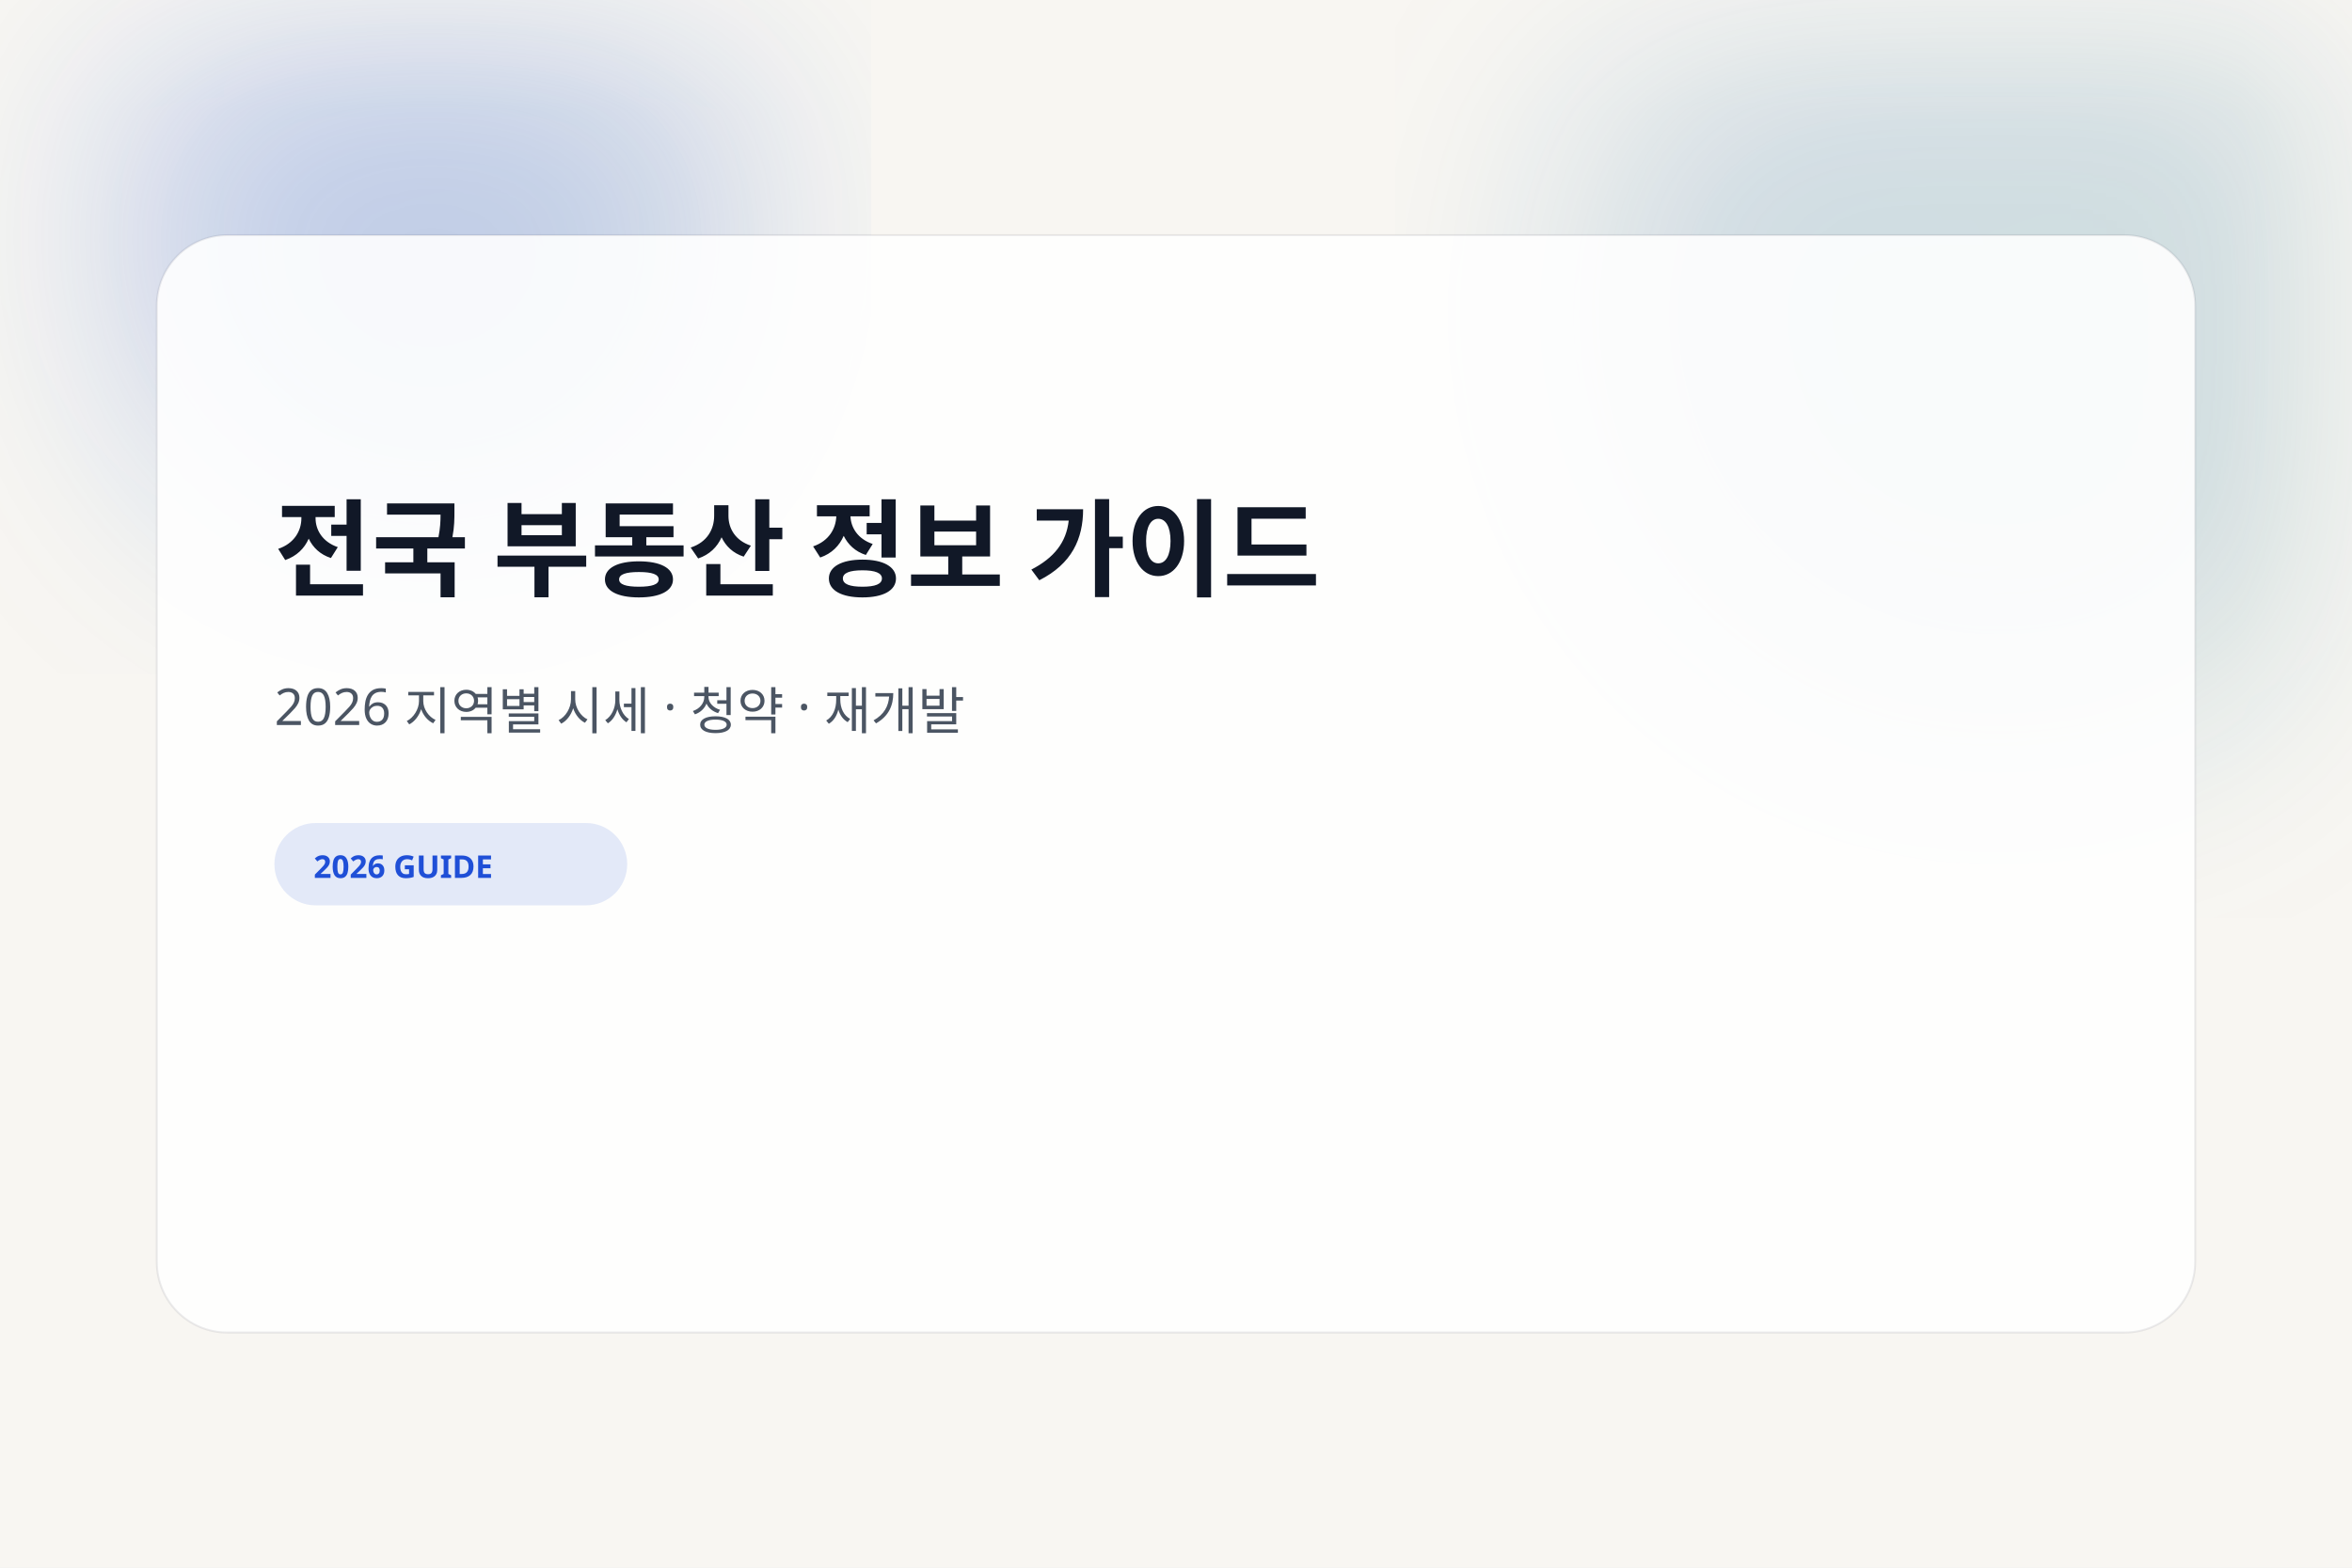
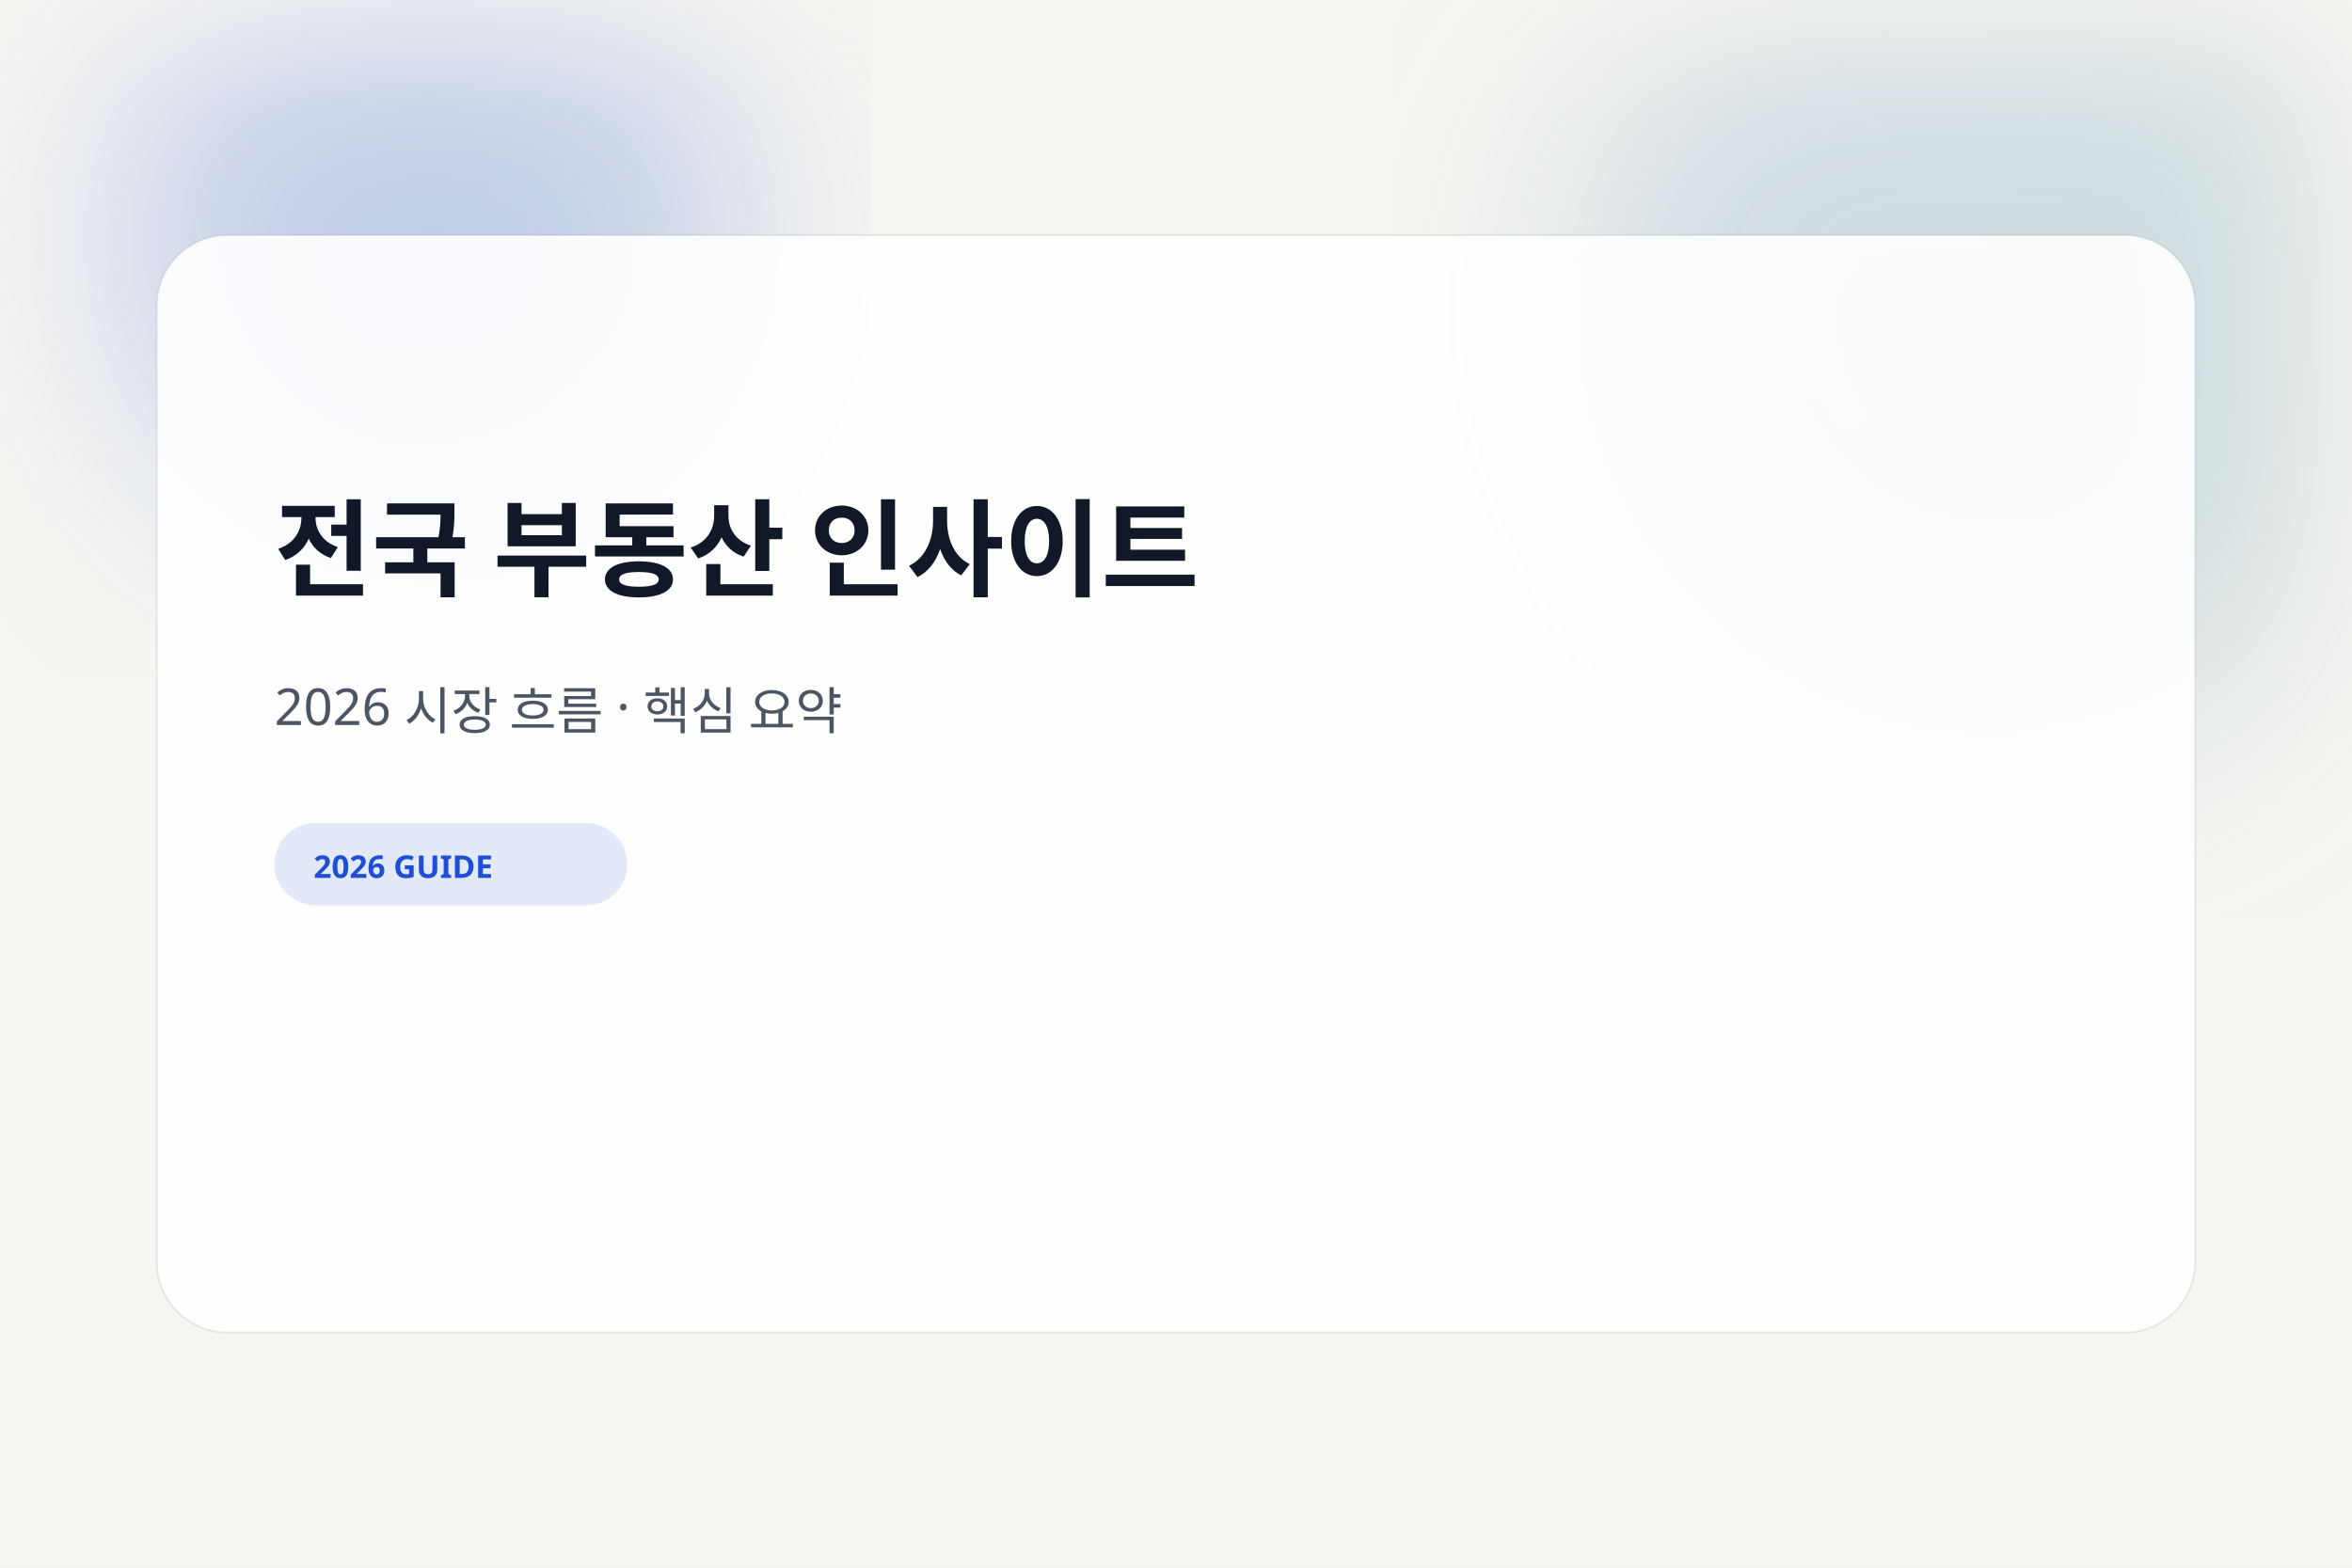
- <svg xmlns="http://www.w3.org/2000/svg" width="1200" height="800" viewBox="0 0 1200 800" fill="none" role="img" aria-label="전국 부동산 정보 가이드 썸네일">
+ <svg xmlns="http://www.w3.org/2000/svg" width="1200" height="800" viewBox="0 0 1200 800" fill="none" role="img" aria-label="전국 부동산 인사이트 썸네일">
  <defs>
    <linearGradient id="g" x1="0" y1="0" x2="1200" y2="800" gradientUnits="userSpaceOnUse">
      <stop stop-color="#1f4fd7" />
      <stop offset="1" stop-color="#0f766e" />
    </linearGradient>
    <filter id="blur" x="-20%" y="-20%" width="140%" height="140%">
      <feGaussianBlur stdDeviation="60" />
    </filter>
  </defs>
  <rect width="1200" height="800" fill="#f8f6f2" />
  <circle cx="220" cy="120" r="160" fill="url(#g)" opacity="0.25" filter="url(#blur)" />
  <circle cx="1020" cy="160" r="220" fill="url(#g)" opacity="0.18" filter="url(#blur)" />
  <rect x="80" y="120" width="1040" height="560" rx="36" fill="white" fill-opacity="0.88" />
  <rect x="80" y="120" width="1040" height="560" rx="36" stroke="rgba(17,24,39,0.08)" />
-   <text x="140" y="300" font-family="Noto Serif KR, Nanum Myeongjo, serif" font-size="54" font-weight="700" fill="#111827">전국 부동산 정보 가이드</text>
-   <text x="140" y="370" font-family="Noto Sans KR, sans-serif" font-size="26" font-weight="500" fill="#4b5563">2026 지역별 시세 · 청약 · 재개발</text>
+   <text x="140" y="300" font-family="Noto Serif KR, Nanum Myeongjo, serif" font-size="54" font-weight="700" fill="#111827">전국 부동산 인사이트</text>
+   <text x="140" y="370" font-family="Noto Sans KR, sans-serif" font-size="26" font-weight="500" fill="#4b5563">2026 시장 흐름 · 핵심 요약</text>
  <rect x="140" y="420" width="180" height="42" rx="21" fill="#1f4fd7" fill-opacity="0.12" />
  <text x="160" y="448" font-family="Noto Sans KR, sans-serif" font-size="16" font-weight="700" fill="#1f4fd7">2026 GUIDE</text>
</svg>
